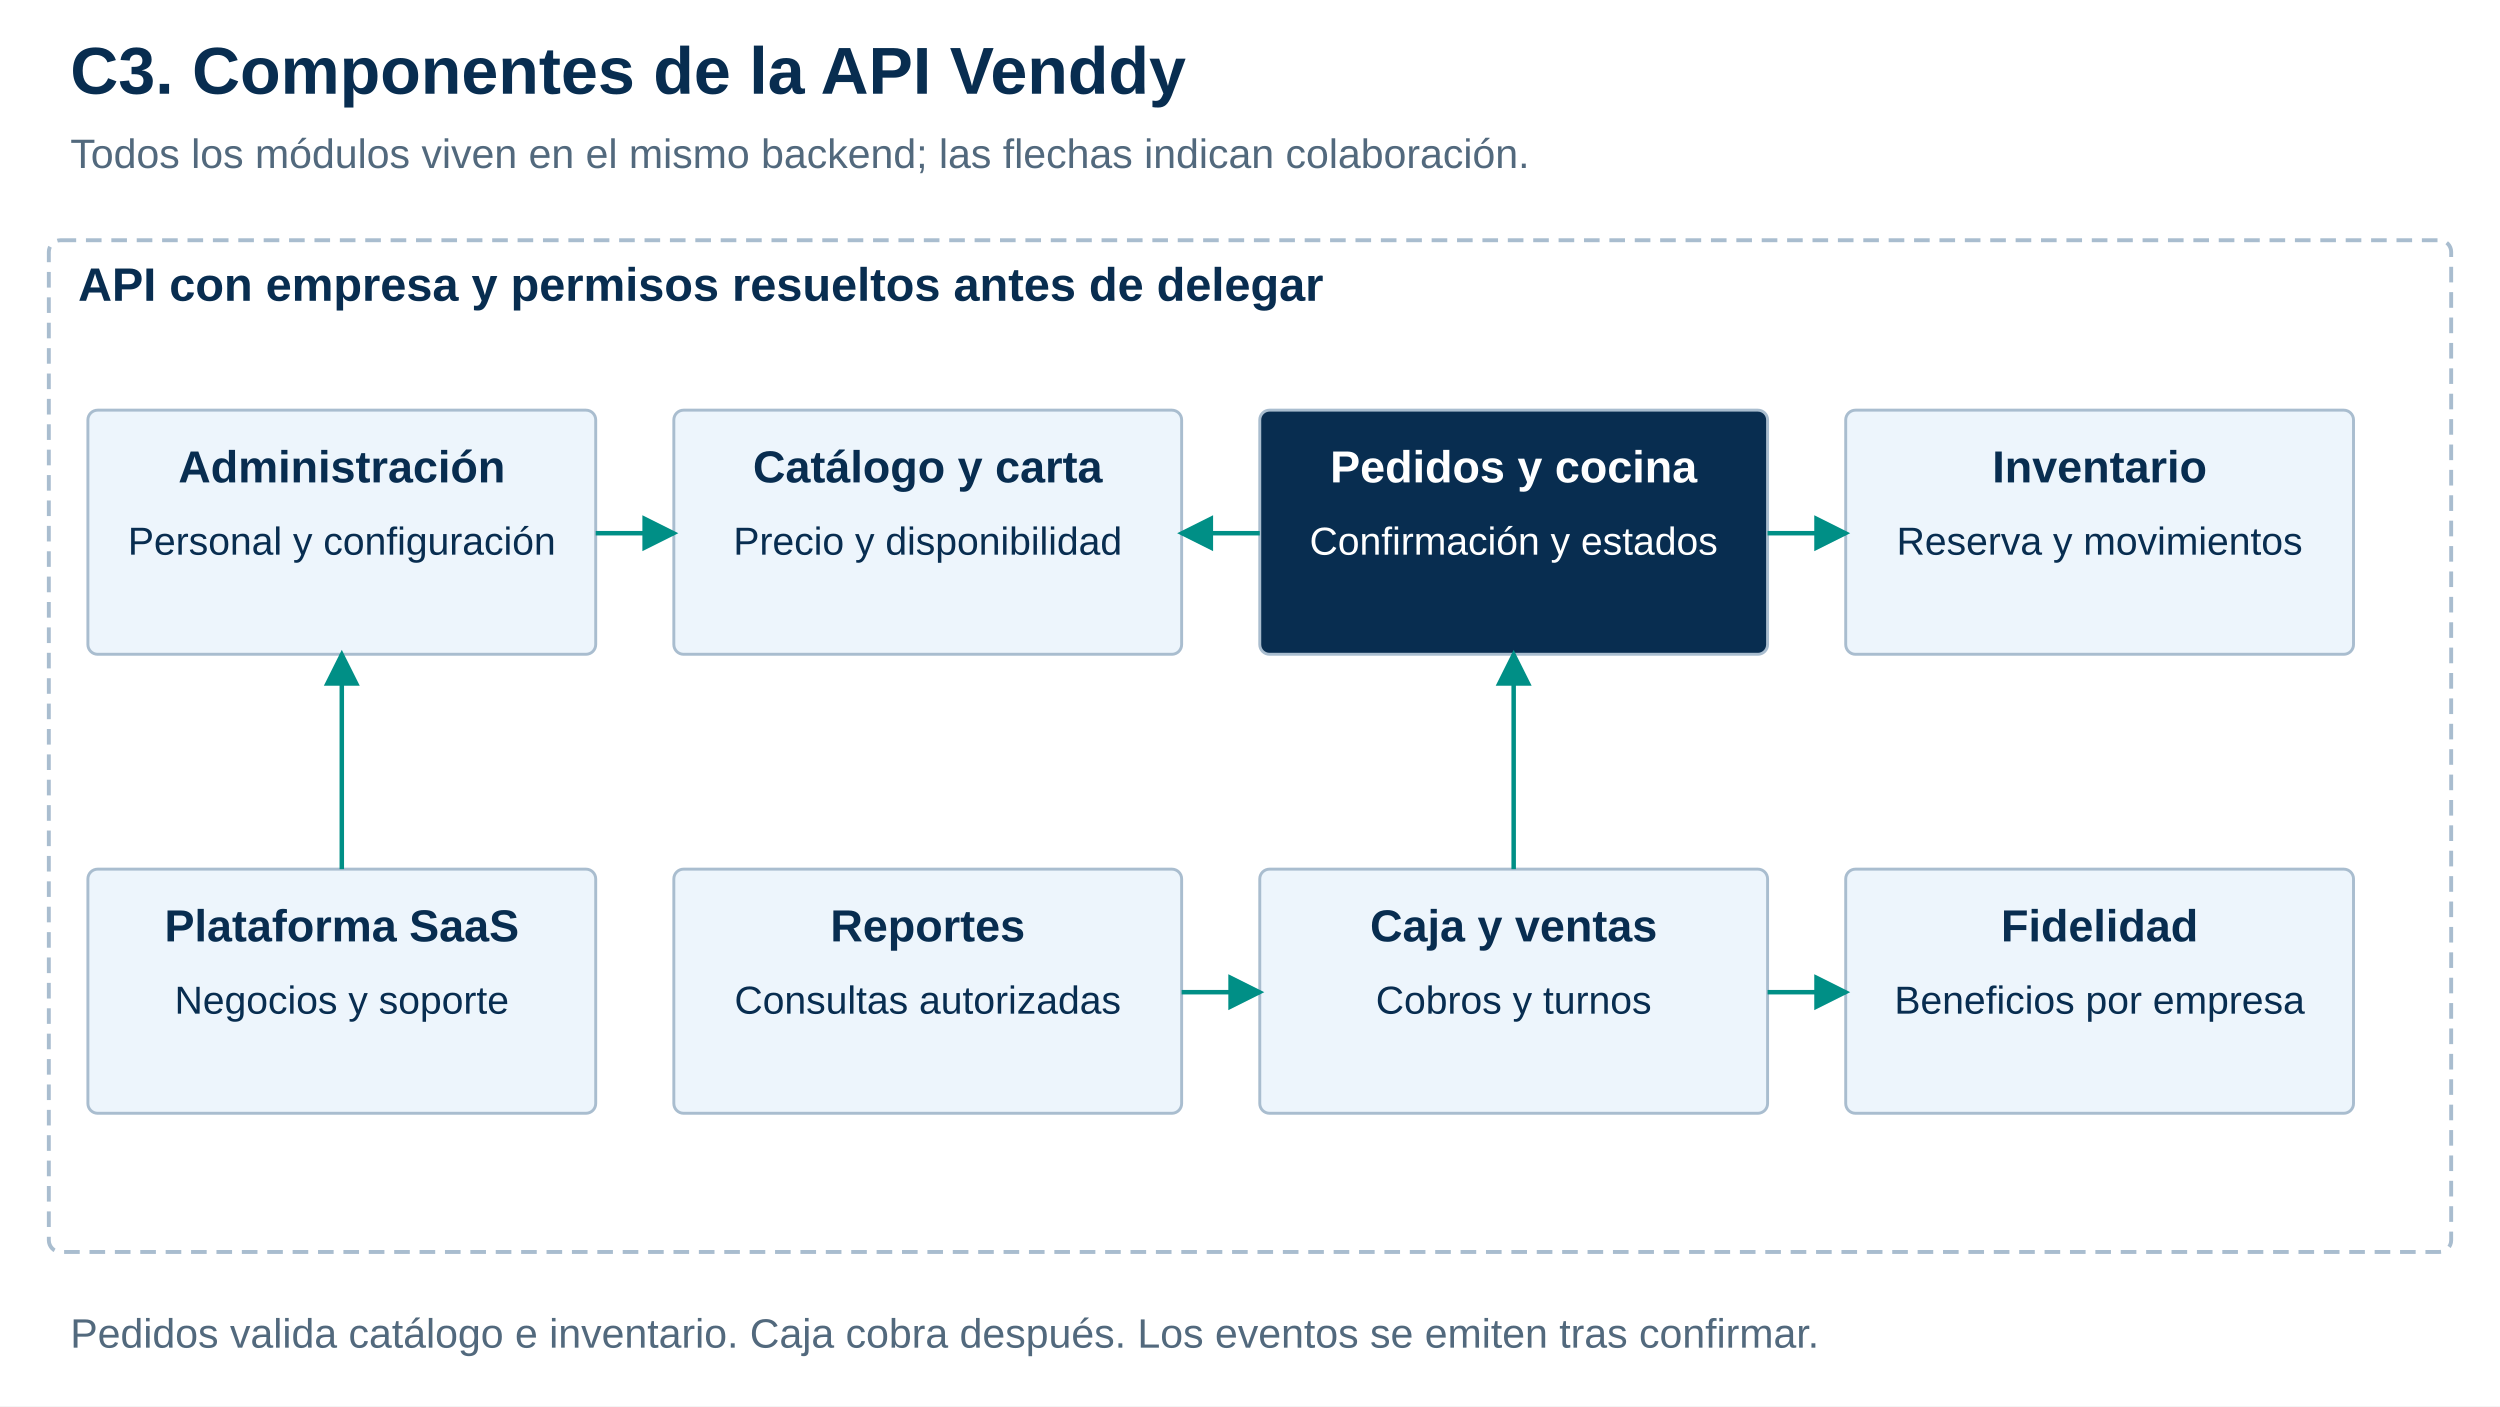
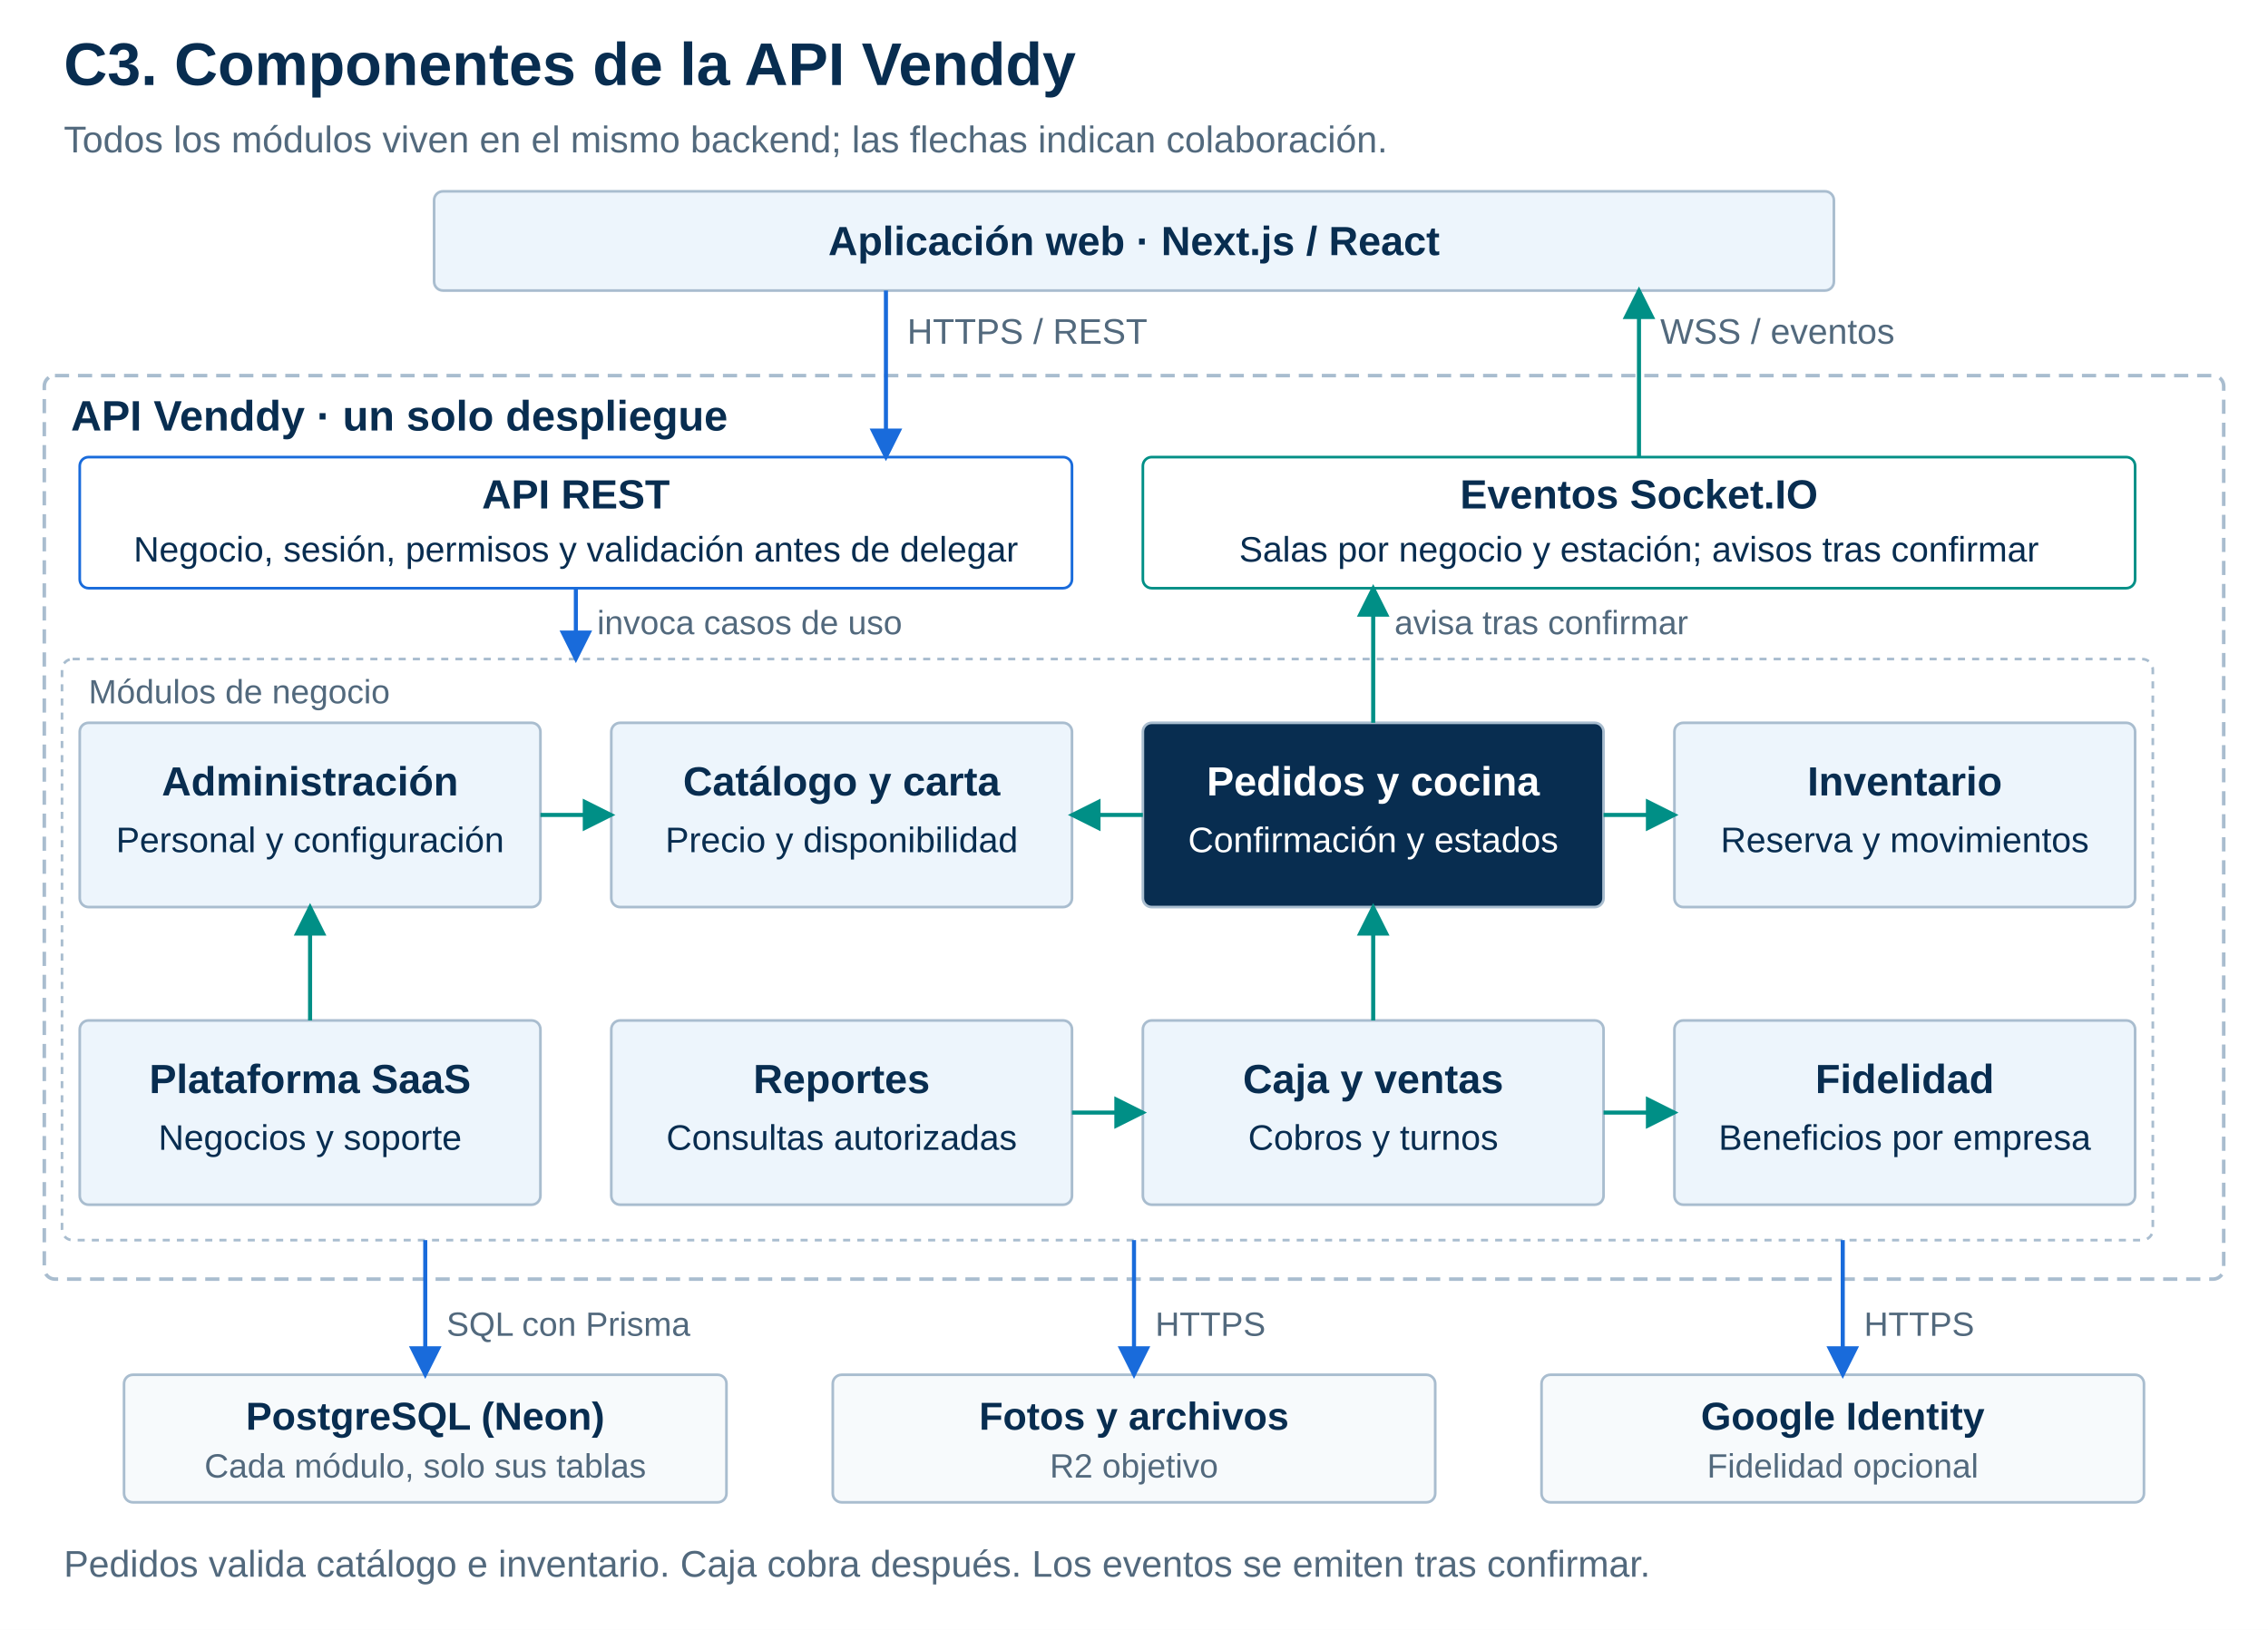
- <svg xmlns="http://www.w3.org/2000/svg" width="1280" height="720" viewBox="0 0 1280 720">
-   <rect width="1280" height="720" fill="white" />
+ <svg xmlns="http://www.w3.org/2000/svg" width="1280" height="920" viewBox="0 0 1280 920">
+   <rect width="1280" height="920" fill="white" />
  <defs>
    <marker id="arrow" markerWidth="8" markerHeight="8" refX="7" refY="4" orient="auto">
      <path d="M0 0 L8 4 L0 8Z" fill="#196bdb" />
    </marker>
    <marker id="green" markerWidth="8" markerHeight="8" refX="7" refY="4" orient="auto">
      <path d="M0 0 L8 4 L0 8Z" fill="#008f86" />
    </marker>
  </defs>
  <text x="36" y="48" font-family="Arial, sans-serif" font-size="34" fill="#082d50" font-weight="700" text-anchor="start">C3. Componentes de la API Venddy</text>
  <text x="36" y="86" font-family="Arial, sans-serif" font-size="21" fill="#52697d" font-weight="400" text-anchor="start">Todos los módulos viven en el mismo backend; las flechas indican colaboración.</text>
-   <rect x="25" y="123" width="1230" height="518" rx="6" fill="none" stroke="#a9bdcf" stroke-width="2" stroke-dasharray="8 5" />
-   <text x="40" y="154" font-family="Arial, sans-serif" font-size="24" fill="#082d50" font-weight="700" text-anchor="start">API con empresa y permisos resueltos antes de delegar</text>
-   <rect x="45" y="210" width="260" height="125" rx="5" fill="#edf5fc" stroke="#a9bdcf" stroke-width="1.5" />
-   <text x="175.0" y="247" font-family="Arial, sans-serif" font-size="23" fill="#082d50" font-weight="700" text-anchor="middle">Administración</text>
-   <text x="175.0" y="284" font-family="Arial, sans-serif" font-size="20" fill="#082d50" font-weight="400" text-anchor="middle">Personal y configuración</text>
-   <rect x="345" y="210" width="260" height="125" rx="5" fill="#edf5fc" stroke="#a9bdcf" stroke-width="1.5" />
-   <text x="475.0" y="247" font-family="Arial, sans-serif" font-size="23" fill="#082d50" font-weight="700" text-anchor="middle">Catálogo y carta</text>
-   <text x="475.0" y="284" font-family="Arial, sans-serif" font-size="20" fill="#082d50" font-weight="400" text-anchor="middle">Precio y disponibilidad</text>
-   <rect x="645" y="210" width="260" height="125" rx="5" fill="#082d50" stroke="#a9bdcf" stroke-width="1.5" />
-   <text x="775.0" y="247" font-family="Arial, sans-serif" font-size="23" fill="white" font-weight="700" text-anchor="middle">Pedidos y cocina</text>
-   <text x="775.0" y="284" font-family="Arial, sans-serif" font-size="20" fill="white" font-weight="400" text-anchor="middle">Confirmación y estados</text>
-   <rect x="945" y="210" width="260" height="125" rx="5" fill="#edf5fc" stroke="#a9bdcf" stroke-width="1.5" />
-   <text x="1075.0" y="247" font-family="Arial, sans-serif" font-size="23" fill="#082d50" font-weight="700" text-anchor="middle">Inventario</text>
-   <text x="1075.0" y="284" font-family="Arial, sans-serif" font-size="20" fill="#082d50" font-weight="400" text-anchor="middle">Reserva y movimientos</text>
-   <rect x="45" y="445" width="260" height="125" rx="5" fill="#edf5fc" stroke="#a9bdcf" stroke-width="1.5" />
-   <text x="175.0" y="482" font-family="Arial, sans-serif" font-size="23" fill="#082d50" font-weight="700" text-anchor="middle">Plataforma SaaS</text>
-   <text x="175.0" y="519" font-family="Arial, sans-serif" font-size="20" fill="#082d50" font-weight="400" text-anchor="middle">Negocios y soporte</text>
-   <rect x="345" y="445" width="260" height="125" rx="5" fill="#edf5fc" stroke="#a9bdcf" stroke-width="1.5" />
-   <text x="475.0" y="482" font-family="Arial, sans-serif" font-size="23" fill="#082d50" font-weight="700" text-anchor="middle">Reportes</text>
-   <text x="475.0" y="519" font-family="Arial, sans-serif" font-size="20" fill="#082d50" font-weight="400" text-anchor="middle">Consultas autorizadas</text>
-   <rect x="645" y="445" width="260" height="125" rx="5" fill="#edf5fc" stroke="#a9bdcf" stroke-width="1.5" />
-   <text x="775.0" y="482" font-family="Arial, sans-serif" font-size="23" fill="#082d50" font-weight="700" text-anchor="middle">Caja y ventas</text>
-   <text x="775.0" y="519" font-family="Arial, sans-serif" font-size="20" fill="#082d50" font-weight="400" text-anchor="middle">Cobros y turnos</text>
-   <rect x="945" y="445" width="260" height="125" rx="5" fill="#edf5fc" stroke="#a9bdcf" stroke-width="1.5" />
-   <text x="1075.0" y="482" font-family="Arial, sans-serif" font-size="23" fill="#082d50" font-weight="700" text-anchor="middle">Fidelidad</text>
-   <text x="1075.0" y="519" font-family="Arial, sans-serif" font-size="20" fill="#082d50" font-weight="400" text-anchor="middle">Beneficios por empresa</text>
-   <polyline points="645,273 605,273" fill="none" stroke="#008f86" stroke-width="2.3" stroke-dasharray="0" marker-end="url(#green)" />
-   <polyline points="905,273 945,273" fill="none" stroke="#008f86" stroke-width="2.3" stroke-dasharray="0" marker-end="url(#green)" />
-   <polyline points="775,445 775,335" fill="none" stroke="#008f86" stroke-width="2.3" stroke-dasharray="0" marker-end="url(#green)" />
-   <polyline points="905,508 945,508" fill="none" stroke="#008f86" stroke-width="2.3" stroke-dasharray="0" marker-end="url(#green)" />
-   <polyline points="605,508 645,508" fill="none" stroke="#008f86" stroke-width="2.3" stroke-dasharray="0" marker-end="url(#green)" />
-   <polyline points="305,273 345,273" fill="none" stroke="#008f86" stroke-width="2.3" stroke-dasharray="0" marker-end="url(#green)" />
-   <polyline points="175,445 175,335" fill="none" stroke="#008f86" stroke-width="2.3" stroke-dasharray="0" marker-end="url(#green)" />
-   <text x="36" y="690" font-family="Arial, sans-serif" font-size="21" fill="#52697d" font-weight="400" text-anchor="start">Pedidos valida catálogo e inventario. Caja cobra después. Los eventos se emiten tras confirmar.</text>
+   <rect x="245" y="108" width="790" height="56" rx="5" fill="#edf5fc" stroke="#a9bdcf" stroke-width="1.5" />
+   <text x="640" y="144" font-family="Arial, sans-serif" font-size="23" fill="#082d50" font-weight="700" text-anchor="middle">Aplicación web · Next.js / React</text>
+   <rect x="25" y="212" width="1230" height="510" rx="6" fill="none" stroke="#a9bdcf" stroke-width="2" stroke-dasharray="8 5" />
+   <text x="40" y="243" font-family="Arial, sans-serif" font-size="24" fill="#082d50" font-weight="700" text-anchor="start">API Venddy · un solo despliegue</text>
+   <rect x="45" y="258" width="560" height="74" rx="5" fill="white" stroke="#196bdb" stroke-width="1.5" />
+   <text x="325" y="287" font-family="Arial, sans-serif" font-size="23" fill="#082d50" font-weight="700" text-anchor="middle">API REST</text>
+   <text x="325" y="317" font-family="Arial, sans-serif" font-size="20" fill="#082d50" font-weight="400" text-anchor="middle">Negocio, sesión, permisos y validación antes de delegar</text>
+   <rect x="645" y="258" width="560" height="74" rx="5" fill="white" stroke="#008f86" stroke-width="1.5" />
+   <text x="925" y="287" font-family="Arial, sans-serif" font-size="23" fill="#082d50" font-weight="700" text-anchor="middle">Eventos Socket.IO</text>
+   <text x="925" y="317" font-family="Arial, sans-serif" font-size="20" fill="#082d50" font-weight="400" text-anchor="middle">Salas por negocio y estación; avisos tras confirmar</text>
+   <rect x="35" y="372" width="1180" height="328" rx="6" fill="none" stroke="#a9bdcf" stroke-width="1.5" stroke-dasharray="4 4" />
+   <text x="50" y="397" font-family="Arial, sans-serif" font-size="19" fill="#52697d" font-weight="400" text-anchor="start">Módulos de negocio</text>
+   <rect x="45" y="408" width="260" height="104" rx="5" fill="#edf5fc" stroke="#a9bdcf" stroke-width="1.5" />
+   <text x="175.0" y="449" font-family="Arial, sans-serif" font-size="23" fill="#082d50" font-weight="700" text-anchor="middle">Administración</text>
+   <text x="175.0" y="481" font-family="Arial, sans-serif" font-size="20" fill="#082d50" font-weight="400" text-anchor="middle">Personal y configuración</text>
+   <rect x="345" y="408" width="260" height="104" rx="5" fill="#edf5fc" stroke="#a9bdcf" stroke-width="1.5" />
+   <text x="475.0" y="449" font-family="Arial, sans-serif" font-size="23" fill="#082d50" font-weight="700" text-anchor="middle">Catálogo y carta</text>
+   <text x="475.0" y="481" font-family="Arial, sans-serif" font-size="20" fill="#082d50" font-weight="400" text-anchor="middle">Precio y disponibilidad</text>
+   <rect x="645" y="408" width="260" height="104" rx="5" fill="#082d50" stroke="#a9bdcf" stroke-width="1.5" />
+   <text x="775.0" y="449" font-family="Arial, sans-serif" font-size="23" fill="white" font-weight="700" text-anchor="middle">Pedidos y cocina</text>
+   <text x="775.0" y="481" font-family="Arial, sans-serif" font-size="20" fill="white" font-weight="400" text-anchor="middle">Confirmación y estados</text>
+   <rect x="945" y="408" width="260" height="104" rx="5" fill="#edf5fc" stroke="#a9bdcf" stroke-width="1.5" />
+   <text x="1075.0" y="449" font-family="Arial, sans-serif" font-size="23" fill="#082d50" font-weight="700" text-anchor="middle">Inventario</text>
+   <text x="1075.0" y="481" font-family="Arial, sans-serif" font-size="20" fill="#082d50" font-weight="400" text-anchor="middle">Reserva y movimientos</text>
+   <rect x="45" y="576" width="260" height="104" rx="5" fill="#edf5fc" stroke="#a9bdcf" stroke-width="1.5" />
+   <text x="175.0" y="617" font-family="Arial, sans-serif" font-size="23" fill="#082d50" font-weight="700" text-anchor="middle">Plataforma SaaS</text>
+   <text x="175.0" y="649" font-family="Arial, sans-serif" font-size="20" fill="#082d50" font-weight="400" text-anchor="middle">Negocios y soporte</text>
+   <rect x="345" y="576" width="260" height="104" rx="5" fill="#edf5fc" stroke="#a9bdcf" stroke-width="1.5" />
+   <text x="475.0" y="617" font-family="Arial, sans-serif" font-size="23" fill="#082d50" font-weight="700" text-anchor="middle">Reportes</text>
+   <text x="475.0" y="649" font-family="Arial, sans-serif" font-size="20" fill="#082d50" font-weight="400" text-anchor="middle">Consultas autorizadas</text>
+   <rect x="645" y="576" width="260" height="104" rx="5" fill="#edf5fc" stroke="#a9bdcf" stroke-width="1.5" />
+   <text x="775.0" y="617" font-family="Arial, sans-serif" font-size="23" fill="#082d50" font-weight="700" text-anchor="middle">Caja y ventas</text>
+   <text x="775.0" y="649" font-family="Arial, sans-serif" font-size="20" fill="#082d50" font-weight="400" text-anchor="middle">Cobros y turnos</text>
+   <rect x="945" y="576" width="260" height="104" rx="5" fill="#edf5fc" stroke="#a9bdcf" stroke-width="1.5" />
+   <text x="1075.0" y="617" font-family="Arial, sans-serif" font-size="23" fill="#082d50" font-weight="700" text-anchor="middle">Fidelidad</text>
+   <text x="1075.0" y="649" font-family="Arial, sans-serif" font-size="20" fill="#082d50" font-weight="400" text-anchor="middle">Beneficios por empresa</text>
+   <rect x="70" y="776" width="340" height="72" rx="5" fill="#f7fafc" stroke="#a9bdcf" stroke-width="1.5" />
+   <text x="240" y="807" font-family="Arial, sans-serif" font-size="22" fill="#082d50" font-weight="700" text-anchor="middle">PostgreSQL (Neon)</text>
+   <text x="240" y="834" font-family="Arial, sans-serif" font-size="19" fill="#52697d" font-weight="400" text-anchor="middle">Cada módulo, solo sus tablas</text>
+   <rect x="470" y="776" width="340" height="72" rx="5" fill="#f7fafc" stroke="#a9bdcf" stroke-width="1.5" />
+   <text x="640" y="807" font-family="Arial, sans-serif" font-size="22" fill="#082d50" font-weight="700" text-anchor="middle">Fotos y archivos</text>
+   <text x="640" y="834" font-family="Arial, sans-serif" font-size="19" fill="#52697d" font-weight="400" text-anchor="middle">R2 objetivo</text>
+   <rect x="870" y="776" width="340" height="72" rx="5" fill="#f7fafc" stroke="#a9bdcf" stroke-width="1.5" />
+   <text x="1040" y="807" font-family="Arial, sans-serif" font-size="22" fill="#082d50" font-weight="700" text-anchor="middle">Google Identity</text>
+   <text x="1040" y="834" font-family="Arial, sans-serif" font-size="19" fill="#52697d" font-weight="400" text-anchor="middle">Fidelidad opcional</text>
+   <polyline points="500,164 500,258" fill="none" stroke="#196bdb" stroke-width="2.3" stroke-dasharray="0" marker-end="url(#arrow)" />
+   <text x="512" y="194" font-family="Arial, sans-serif" font-size="20" fill="#52697d" font-weight="400" text-anchor="start">HTTPS / REST</text>
+   <polyline points="925,258 925,164" fill="none" stroke="#008f86" stroke-width="2.3" stroke-dasharray="0" marker-end="url(#green)" />
+   <text x="937" y="194" font-family="Arial, sans-serif" font-size="20" fill="#52697d" font-weight="400" text-anchor="start">WSS / eventos</text>
+   <polyline points="325,332 325,372" fill="none" stroke="#196bdb" stroke-width="2.3" stroke-dasharray="0" marker-end="url(#arrow)" />
+   <text x="337" y="358" font-family="Arial, sans-serif" font-size="19" fill="#52697d" font-weight="400" text-anchor="start">invoca casos de uso</text>
+   <polyline points="775,408 775,332" fill="none" stroke="#008f86" stroke-width="2.3" stroke-dasharray="0" marker-end="url(#green)" />
+   <text x="787" y="358" font-family="Arial, sans-serif" font-size="19" fill="#52697d" font-weight="400" text-anchor="start">avisa tras confirmar</text>
+   <polyline points="645,460 605,460" fill="none" stroke="#008f86" stroke-width="2.3" stroke-dasharray="0" marker-end="url(#green)" />
+   <polyline points="905,460 945,460" fill="none" stroke="#008f86" stroke-width="2.3" stroke-dasharray="0" marker-end="url(#green)" />
+   <polyline points="775,576 775,512" fill="none" stroke="#008f86" stroke-width="2.3" stroke-dasharray="0" marker-end="url(#green)" />
+   <polyline points="905,628 945,628" fill="none" stroke="#008f86" stroke-width="2.3" stroke-dasharray="0" marker-end="url(#green)" />
+   <polyline points="605,628 645,628" fill="none" stroke="#008f86" stroke-width="2.3" stroke-dasharray="0" marker-end="url(#green)" />
+   <polyline points="305,460 345,460" fill="none" stroke="#008f86" stroke-width="2.3" stroke-dasharray="0" marker-end="url(#green)" />
+   <polyline points="175,576 175,512" fill="none" stroke="#008f86" stroke-width="2.3" stroke-dasharray="0" marker-end="url(#green)" />
+   <polyline points="240,700 240,776" fill="none" stroke="#196bdb" stroke-width="2.3" stroke-dasharray="0" marker-end="url(#arrow)" />
+   <text x="252" y="754" font-family="Arial, sans-serif" font-size="19" fill="#52697d" font-weight="400" text-anchor="start">SQL con Prisma</text>
+   <polyline points="640,700 640,776" fill="none" stroke="#196bdb" stroke-width="2.3" stroke-dasharray="0" marker-end="url(#arrow)" />
+   <text x="652" y="754" font-family="Arial, sans-serif" font-size="19" fill="#52697d" font-weight="400" text-anchor="start">HTTPS</text>
+   <polyline points="1040,700 1040,776" fill="none" stroke="#196bdb" stroke-width="2.3" stroke-dasharray="0" marker-end="url(#arrow)" />
+   <text x="1052" y="754" font-family="Arial, sans-serif" font-size="19" fill="#52697d" font-weight="400" text-anchor="start">HTTPS</text>
+   <text x="36" y="890" font-family="Arial, sans-serif" font-size="21" fill="#52697d" font-weight="400" text-anchor="start">Pedidos valida catálogo e inventario. Caja cobra después. Los eventos se emiten tras confirmar.</text>
</svg>
